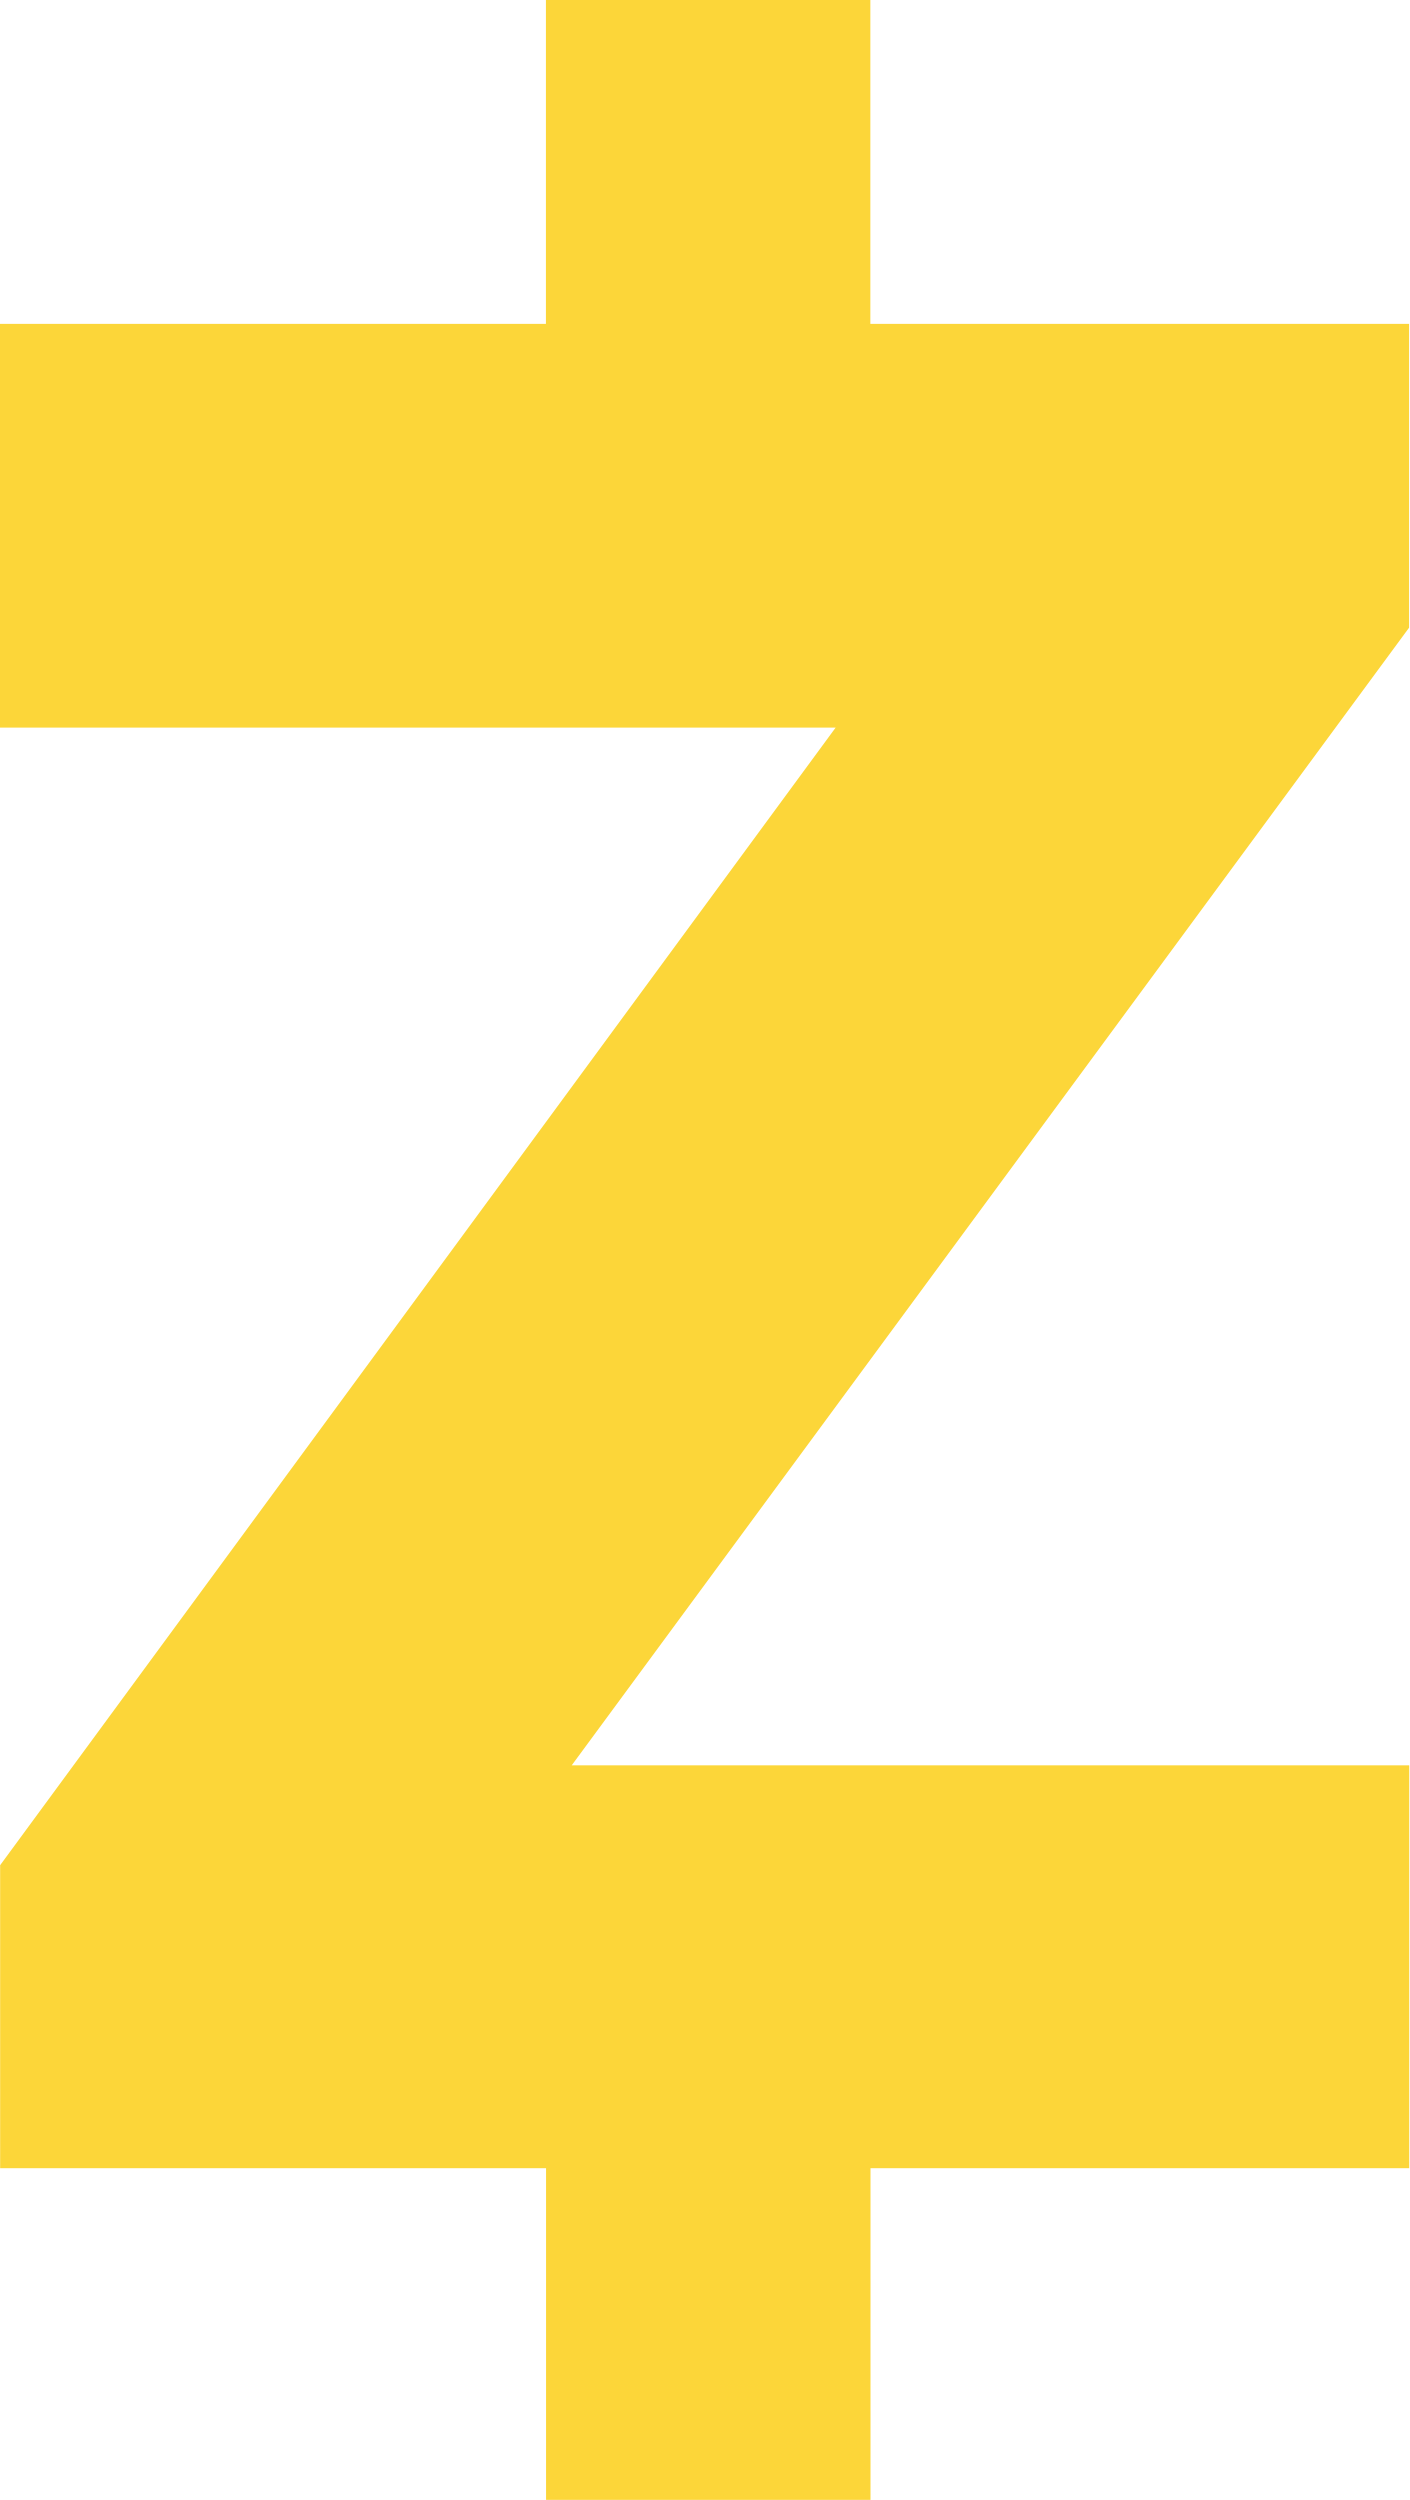
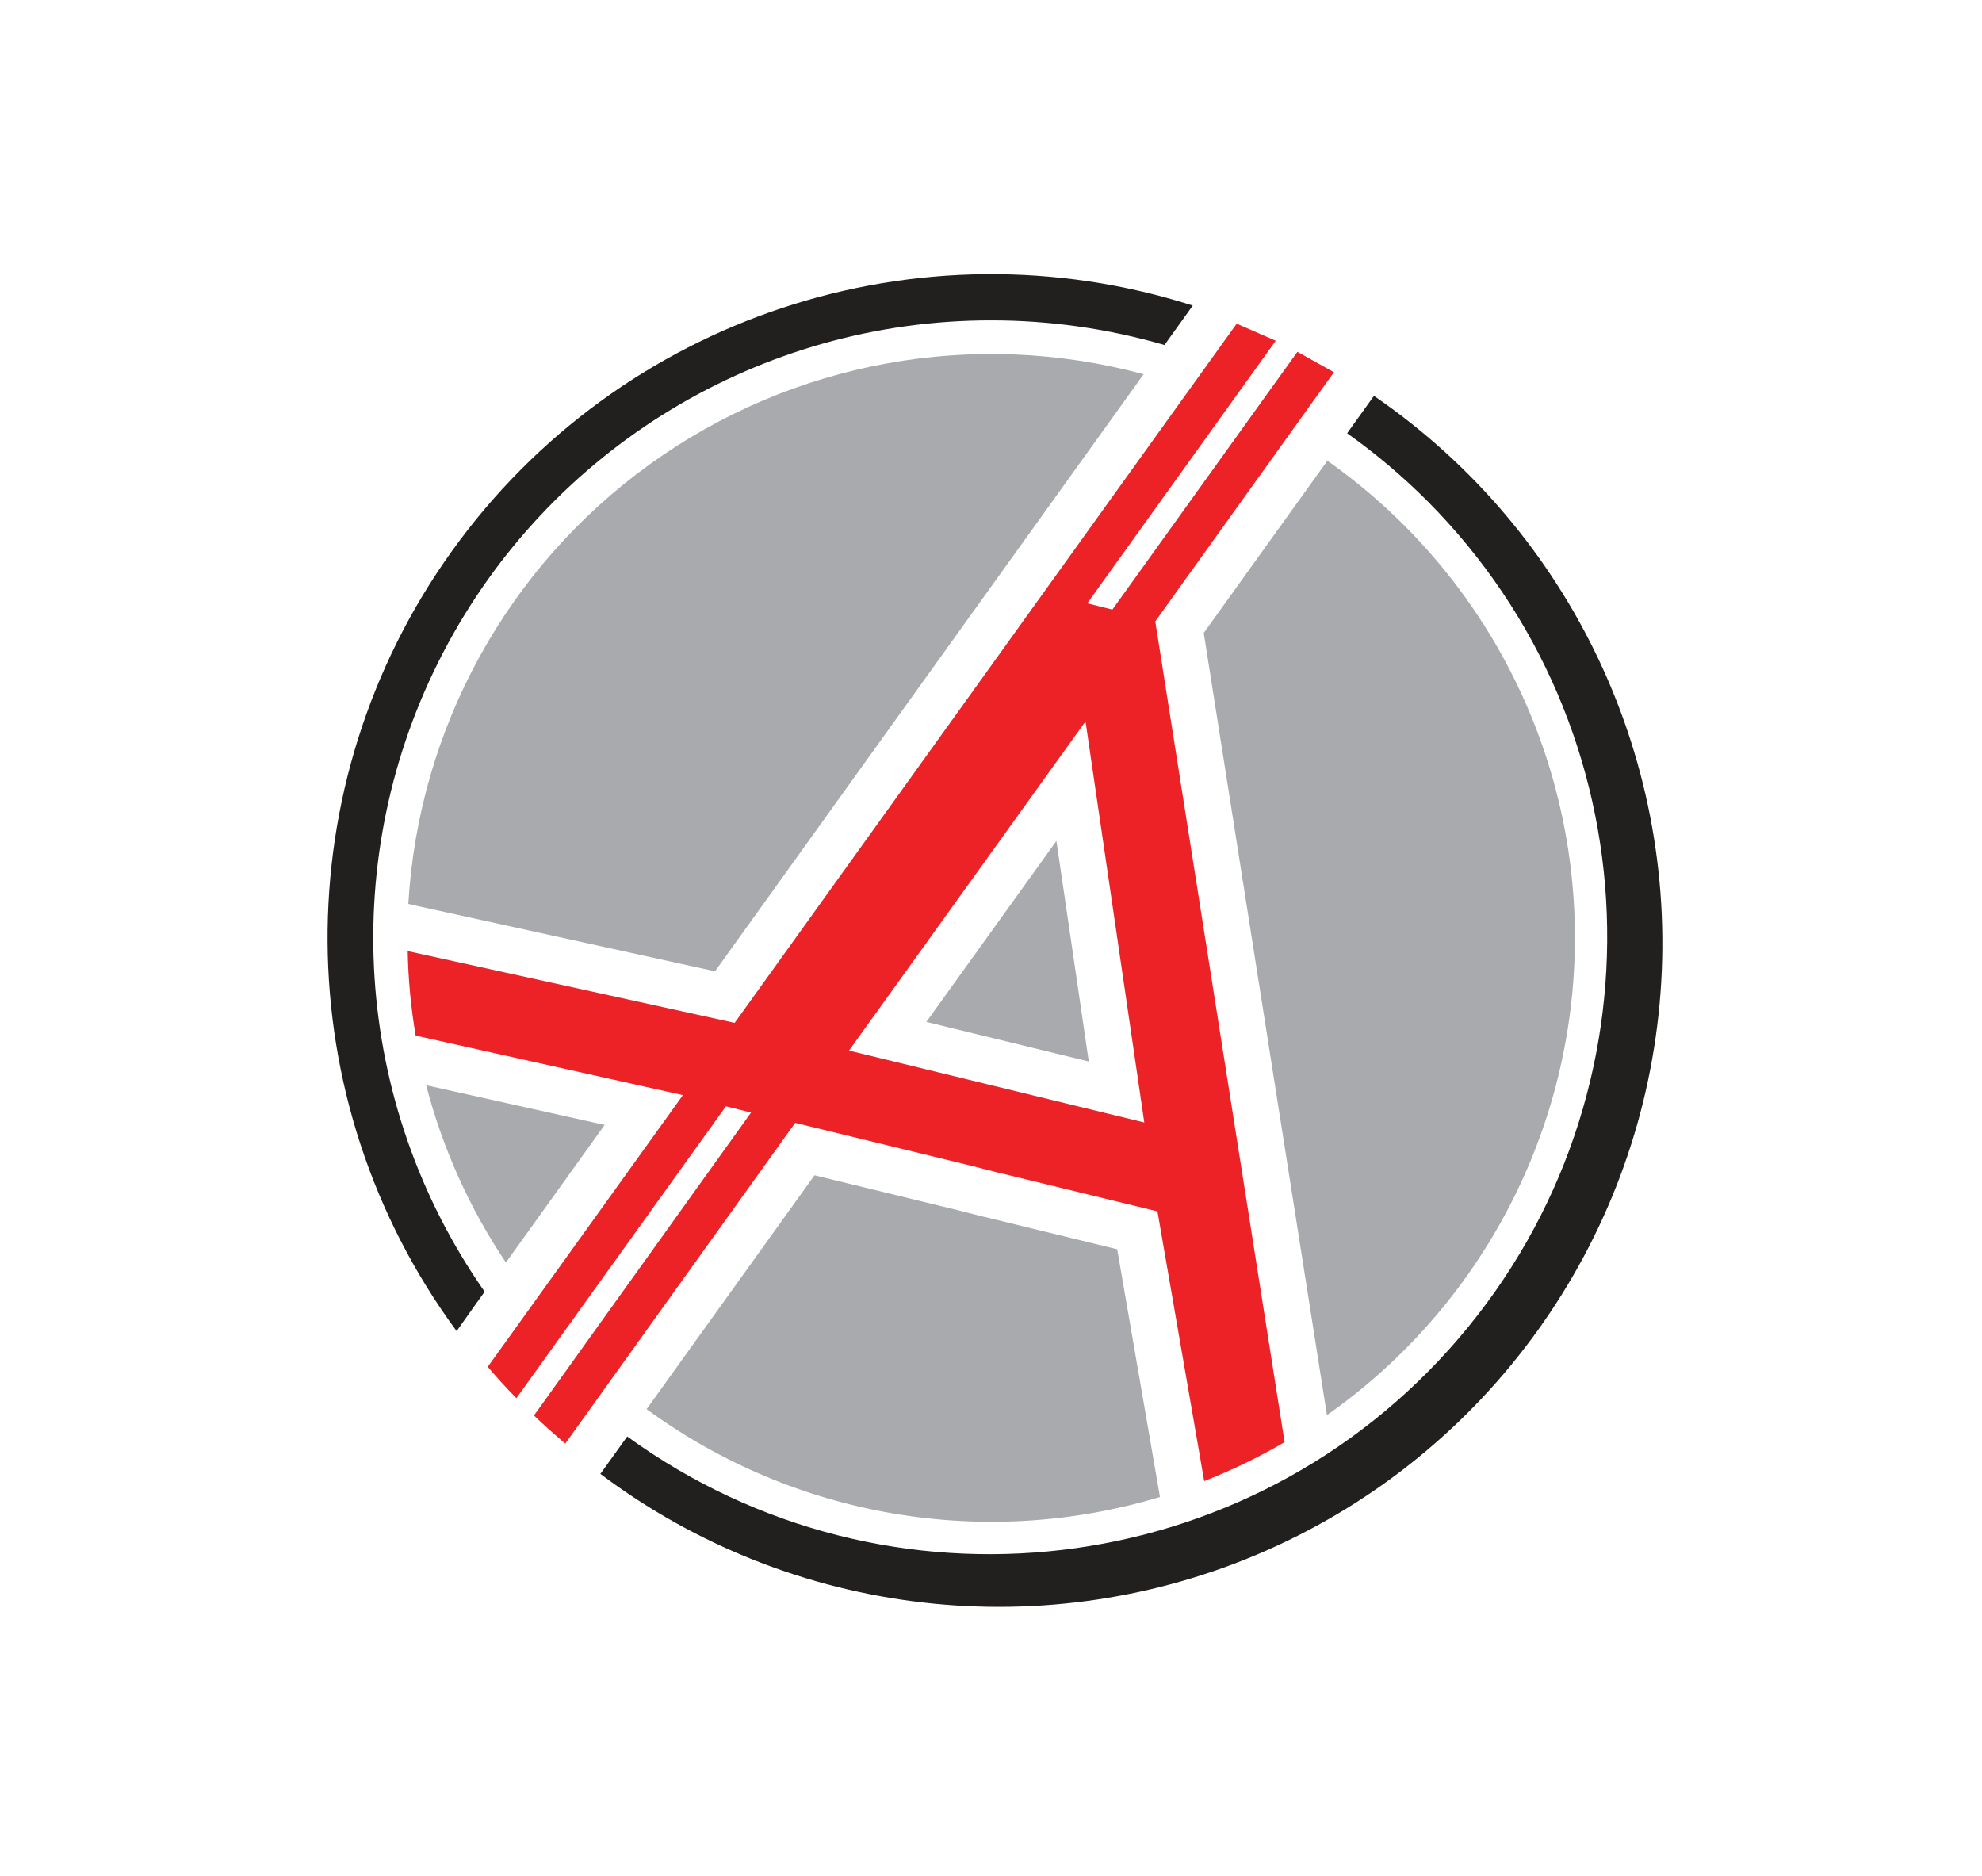
- <svg xmlns="http://www.w3.org/2000/svg" width="19.818" height="35.161" viewBox="0 0 19.818 35.161">
+ <svg xmlns="http://www.w3.org/2000/svg" id="Layer_1" data-name="Layer 1" viewBox="0 0 316 299">
  <defs>
-     <style>.a{fill:#FCD639;}</style>
+     <style>.cls-1{fill:#221f1f;}.cls-2{fill:#a8aaad;}.cls-3{fill:#ec2227;}</style>
  </defs>
-   <path class="a" d="M541.425,662.318v4.555h-7.678v5.678H545.5l-11.751,16v4.261h7.678v4.665h4.563v-4.665h7.577v-5.666H541.788l11.777-16v-4.273h-7.577v-4.555Z" transform="translate(-533.747 -662.318)" />
+   <path class="cls-1" d="M219.06,63.11l-.41.56-3.87,5.4A99.34,99.34,0,0,1,227.6,79.9,98.44,98.44,0,0,1,100,229l-3.87,5.39-.41.57A105.79,105.79,0,1,0,219.06,63.11Z" />
+   <path class="cls-1" d="M76,207.69l1.27-1.77A98.45,98.45,0,0,1,158,51.07,98.92,98.92,0,0,1,185.66,55l1.27-1.77,3.24-4.52A105.8,105.8,0,0,0,72.8,212.2Z" />
+   <polygon class="cls-2" points="168.43 134.06 147.69 162.91 173.59 169.22 168.43 134.06" />
+   <path class="cls-2" d="M96.4,179.33,67.94,173a92.7,92.7,0,0,0,12.72,28.27Z" />
+   <path class="cls-2" d="M178.12,199.15,157,194h-.06l-4.32-1.1-22.76-5.54-26.77,37.28a93.15,93.15,0,0,0,81.85,14Z" />
+   <path class="cls-2" d="M211.63,73.45,191.92,100.9l19.64,124.69a93,93,0,0,0,.07-152.14Z" />
+   <path class="cls-2" d="M66.55,144.43,114,154.84l68.33-95.18A93.1,93.1,0,0,0,65.1,144.09Z" />
+   <path class="cls-3" d="M206.85,56.09l-4.14,5.76L177.35,97.18l-4-1,25.88-36.06,4.17-5.8-6.23-2.72-4.23,5.89L117.13,163.06,65,151.62a90.66,90.66,0,0,0,1.27,13.47l42.61,9.49L82,212l-4.24,5.89c1.47,1.73,3,3.4,4.57,5l4.17-5.8,29.24-40.73,4,1L89.27,219.88l-4.14,5.77q2.41,2.31,5,4.47l4.11-5.73L126.78,179l.82.2,26.8,6.53,4.34,1.1,25.8,6.28,7.45,43a92.42,92.42,0,0,0,12.82-6.21L184.19,99.06l24.38-34,4.11-5.72ZM135.36,167.48,173.07,115l9.37,63.94Z" />
</svg>
